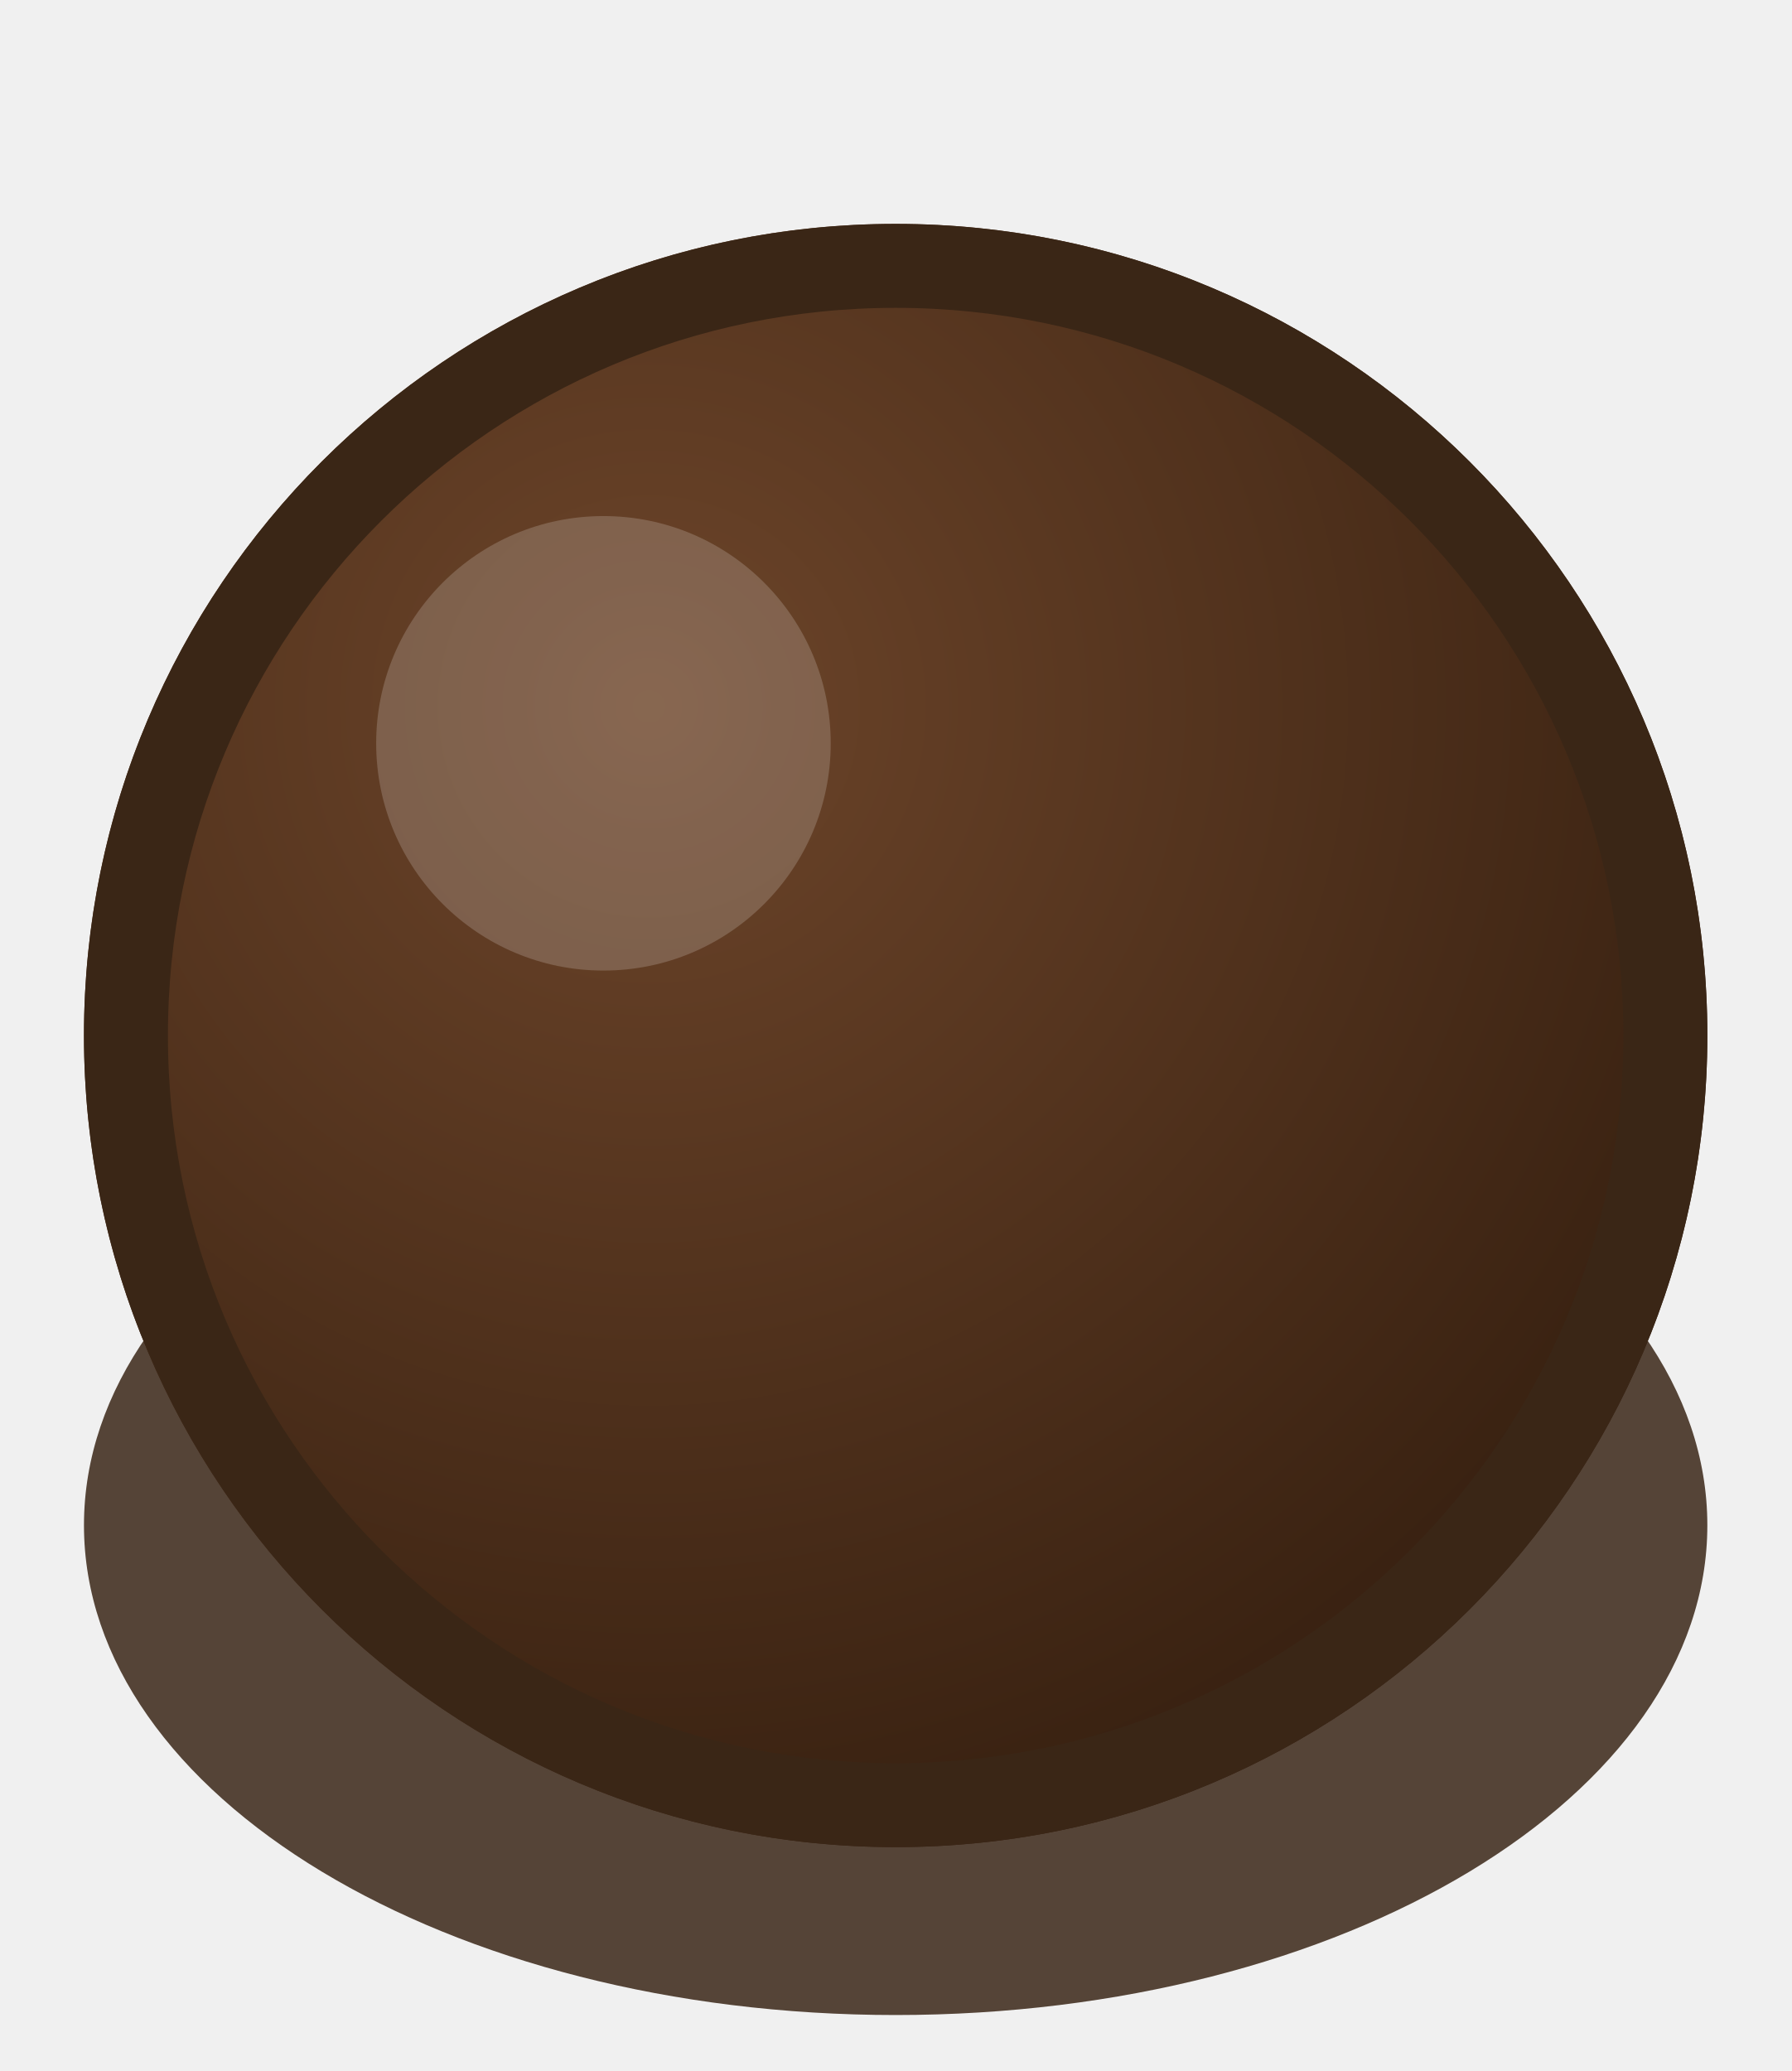
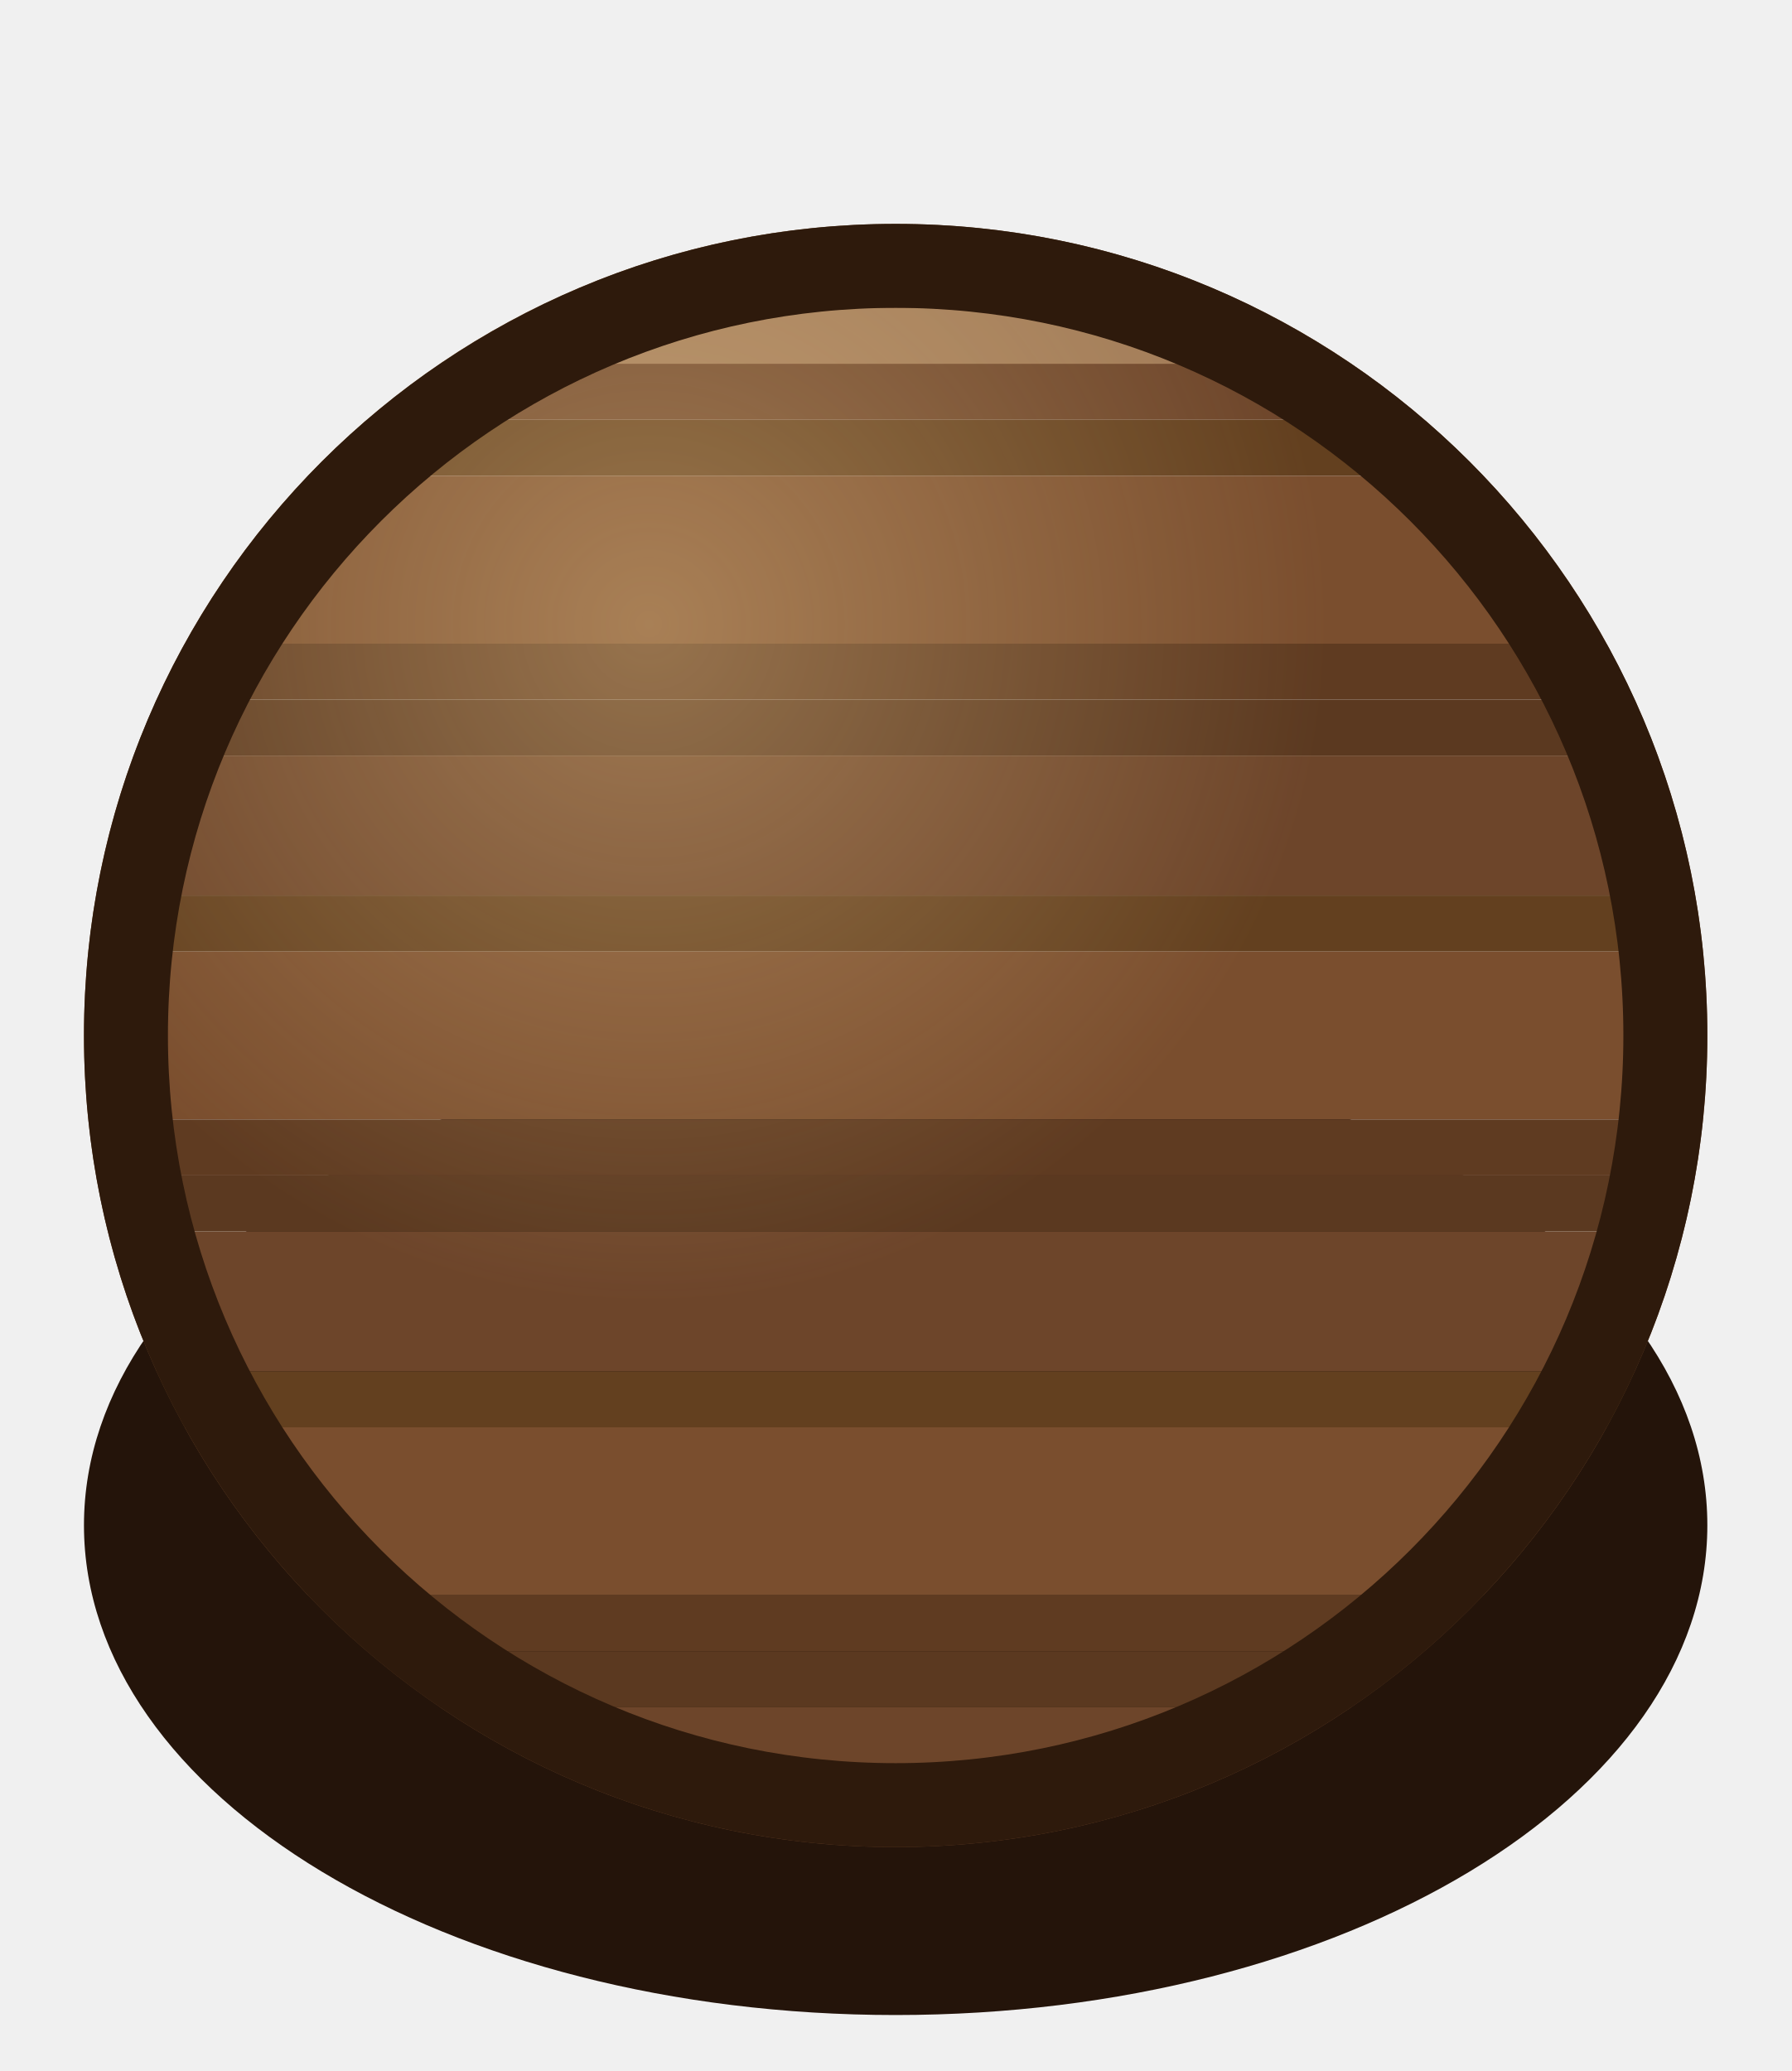
<svg xmlns="http://www.w3.org/2000/svg" width="128" height="148" viewBox="0 0 128 148">
  <defs>
-     <radialGradient id="wood_round_idle" cx="0.35" cy="0.3" r="0.85">
-       <stop offset="0" stop-color="#6D452A" stop-opacity="1" />
-       <stop offset="1" stop-color="#2E1A0C" stop-opacity="1" />
+     <clipPath id="crw_idle">
+       <circle cx="64" cy="74" r="58" />
+     </clipPath>
+     <radialGradient id="hrw_idle" cx="0.35" cy="0.25" r="0.75">
+       <stop offset="0" stop-color="#FFDCA0" stop-opacity="0.35" />
+       <stop offset="0.55" stop-color="#FFDCA0" stop-opacity="0" />
    </radialGradient>
  </defs>
-   <rect x="6" y="74" width="116" height="70" rx="58" fill="#3A2616" opacity="0.85" />
-   <circle cx="64" cy="74" r="58" fill="url(#wood_round_idle)" />
-   <circle cx="64" cy="74" r="55" fill="none" stroke="#3A2616" stroke-width="6" />
-   <circle cx="43.12" cy="53.12" r="16.24" fill="#FFFFFF" opacity="0.18" />
+   <rect x="6" y="74" width="116" height="70" rx="58" fill="#24140A" />
+   <g clip-path="url(#crw_idle)">
+     <rect x="6" y="16" width="116" height="4" fill="#5B3920" />
+     <rect x="6" y="20" width="116" height="10" fill="#6D452A" />
+     <rect x="6" y="30" width="116" height="4" fill="#63401F" />
+     <rect x="6" y="34" width="116" height="12" fill="#7A4E2E" />
+     <rect x="6" y="46" width="116" height="4" fill="#5F3B21" />
+     <rect x="6" y="50" width="116" height="4" fill="#5B3920" />
+     <rect x="6" y="54" width="116" height="10" fill="#6D452A" />
+     <rect x="6" y="64" width="116" height="4" fill="#63401F" />
+     <rect x="6" y="68" width="116" height="12" fill="#7A4E2E" />
+     <rect x="6" y="80" width="116" height="4" fill="#5F3B21" />
+     <rect x="6" y="84" width="116" height="4" fill="#5B3920" />
+     <rect x="6" y="88" width="116" height="10" fill="#6D452A" />
+     <rect x="6" y="98" width="116" height="4" fill="#63401F" />
+     <rect x="6" y="102" width="116" height="12" fill="#7A4E2E" />
+     <rect x="6" y="114" width="116" height="4" fill="#5F3B21" />
+     <rect x="6" y="118" width="116" height="4" fill="#5B3920" />
+     <rect x="6" y="122" width="116" height="10" fill="#6D452A" />
+     <circle cx="64" cy="74" r="58" fill="url(#hrw_idle)" />
+     <rect x="6" y="22" width="116" height="4" fill="#FFDCAA" opacity="0.35" />
+   </g>
+   <circle cx="64" cy="74" r="55" fill="none" stroke="#2E1A0C" stroke-width="6" />
</svg>
